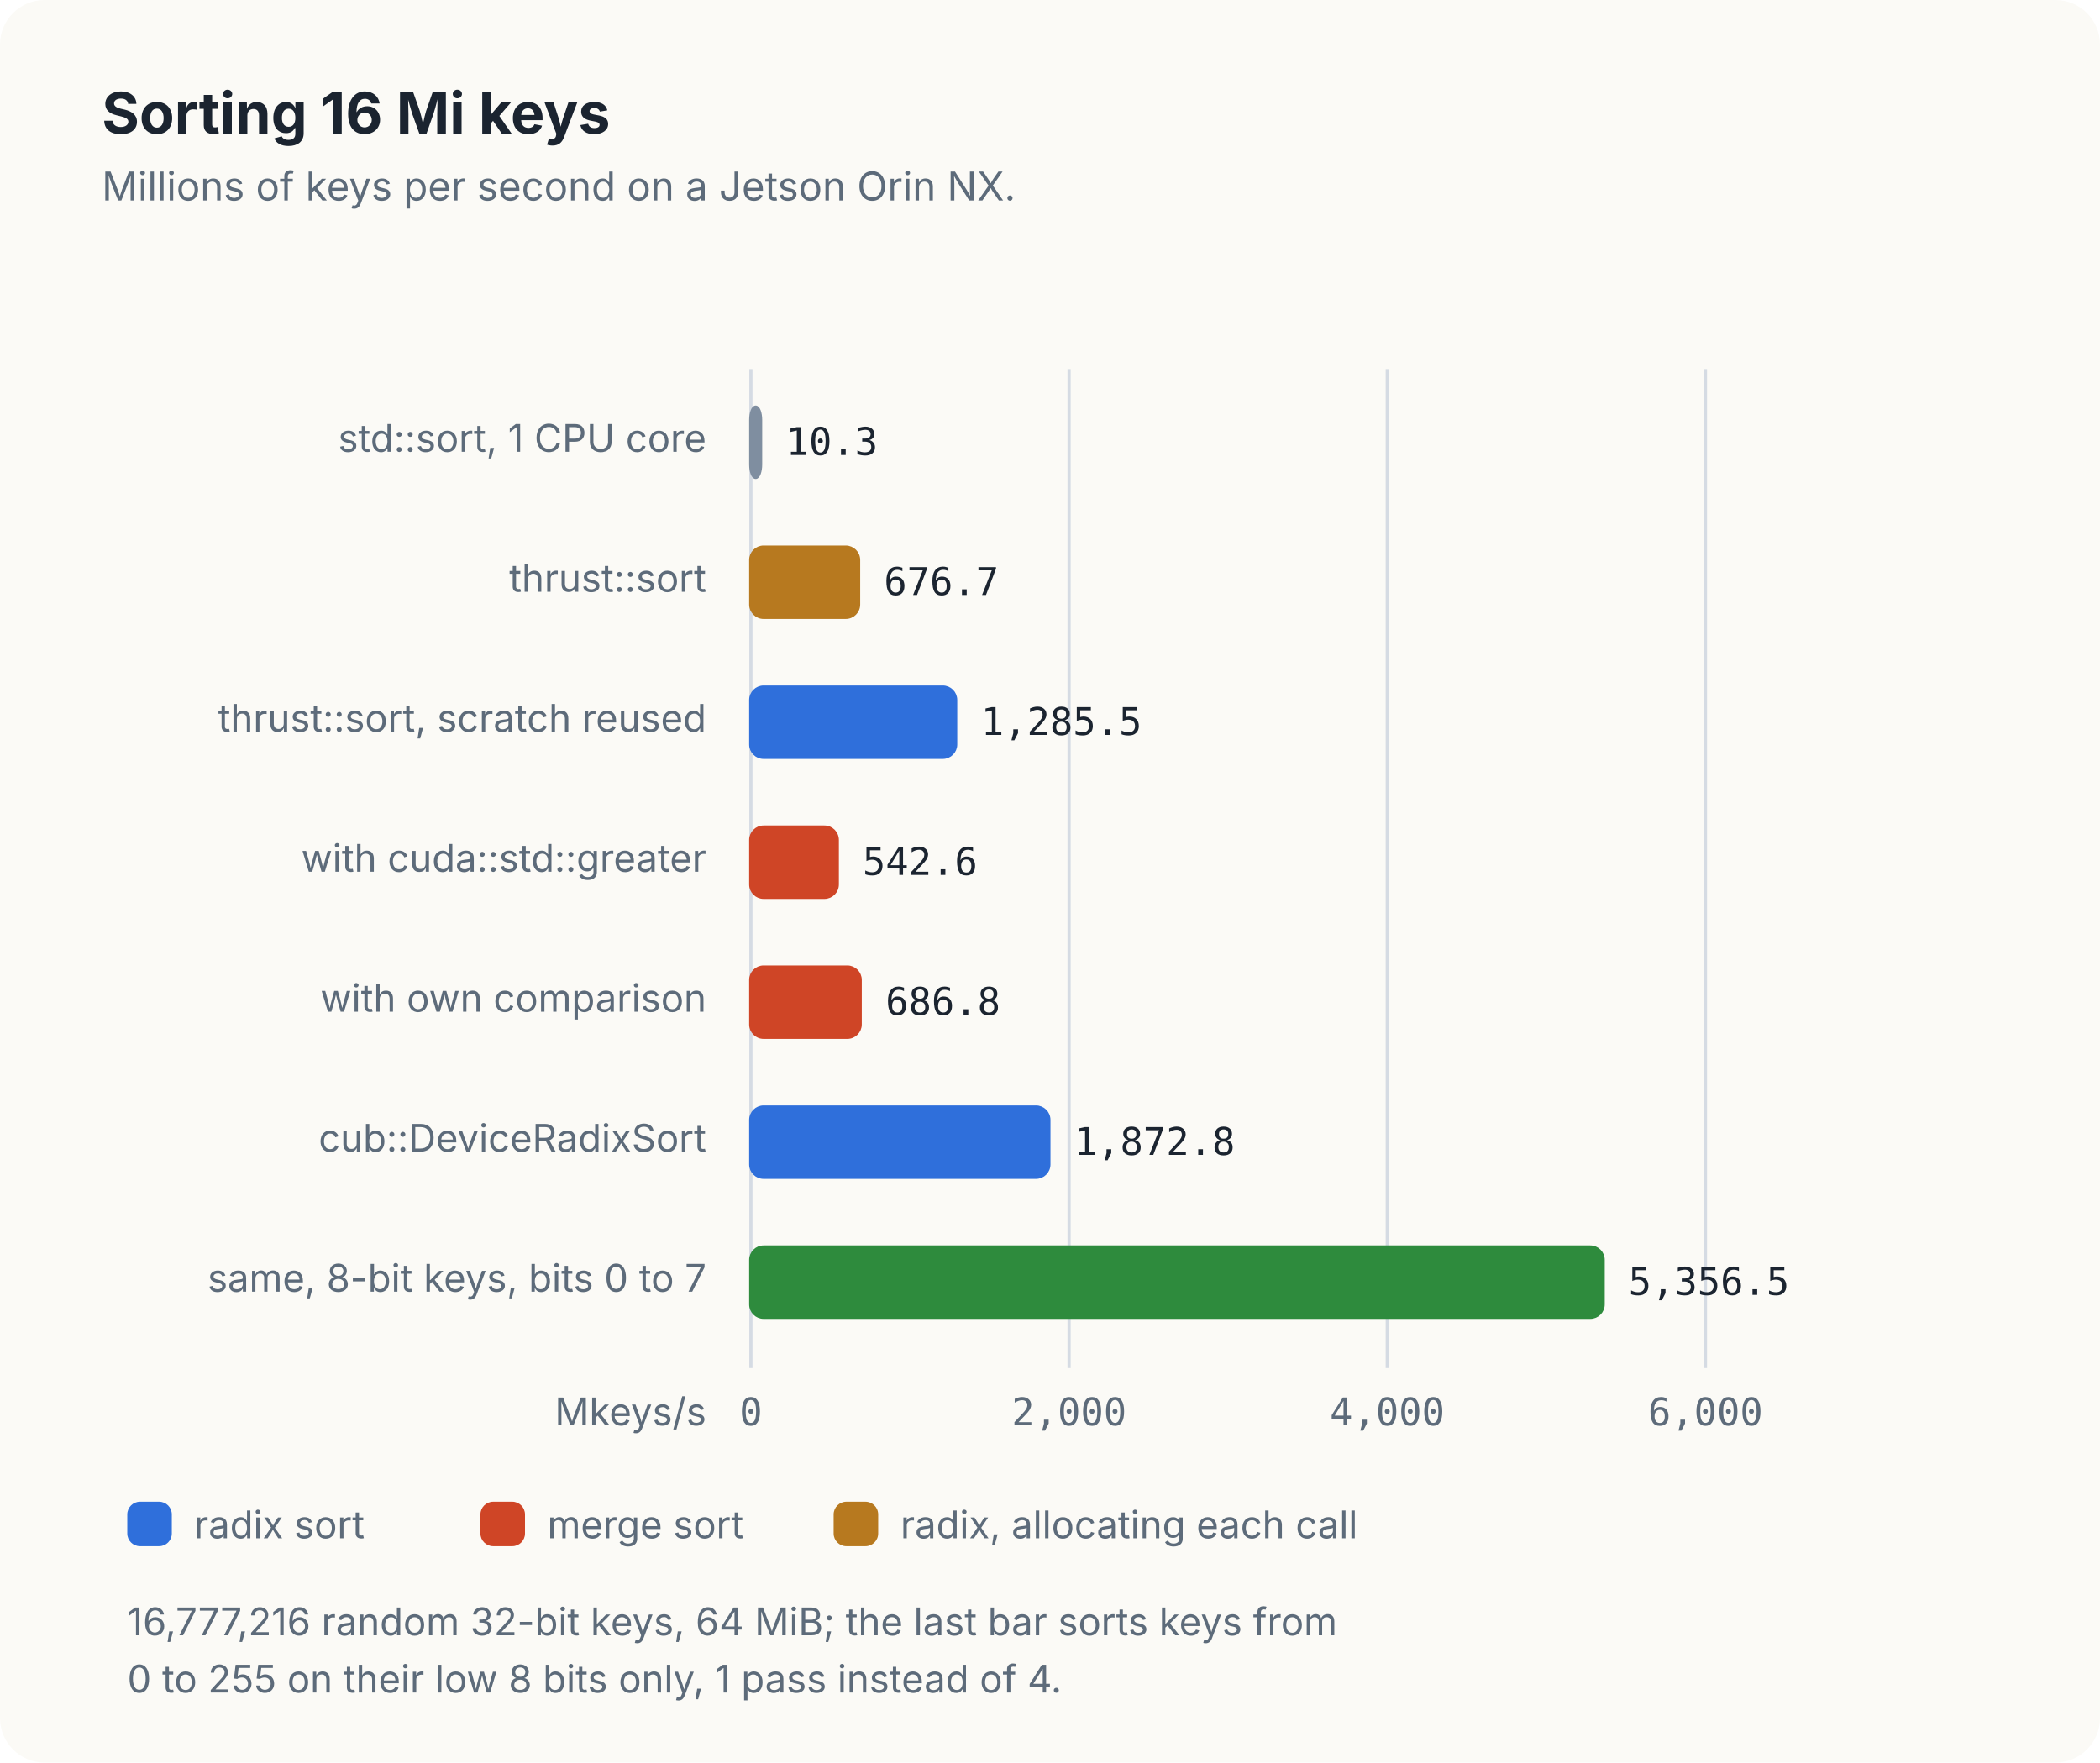
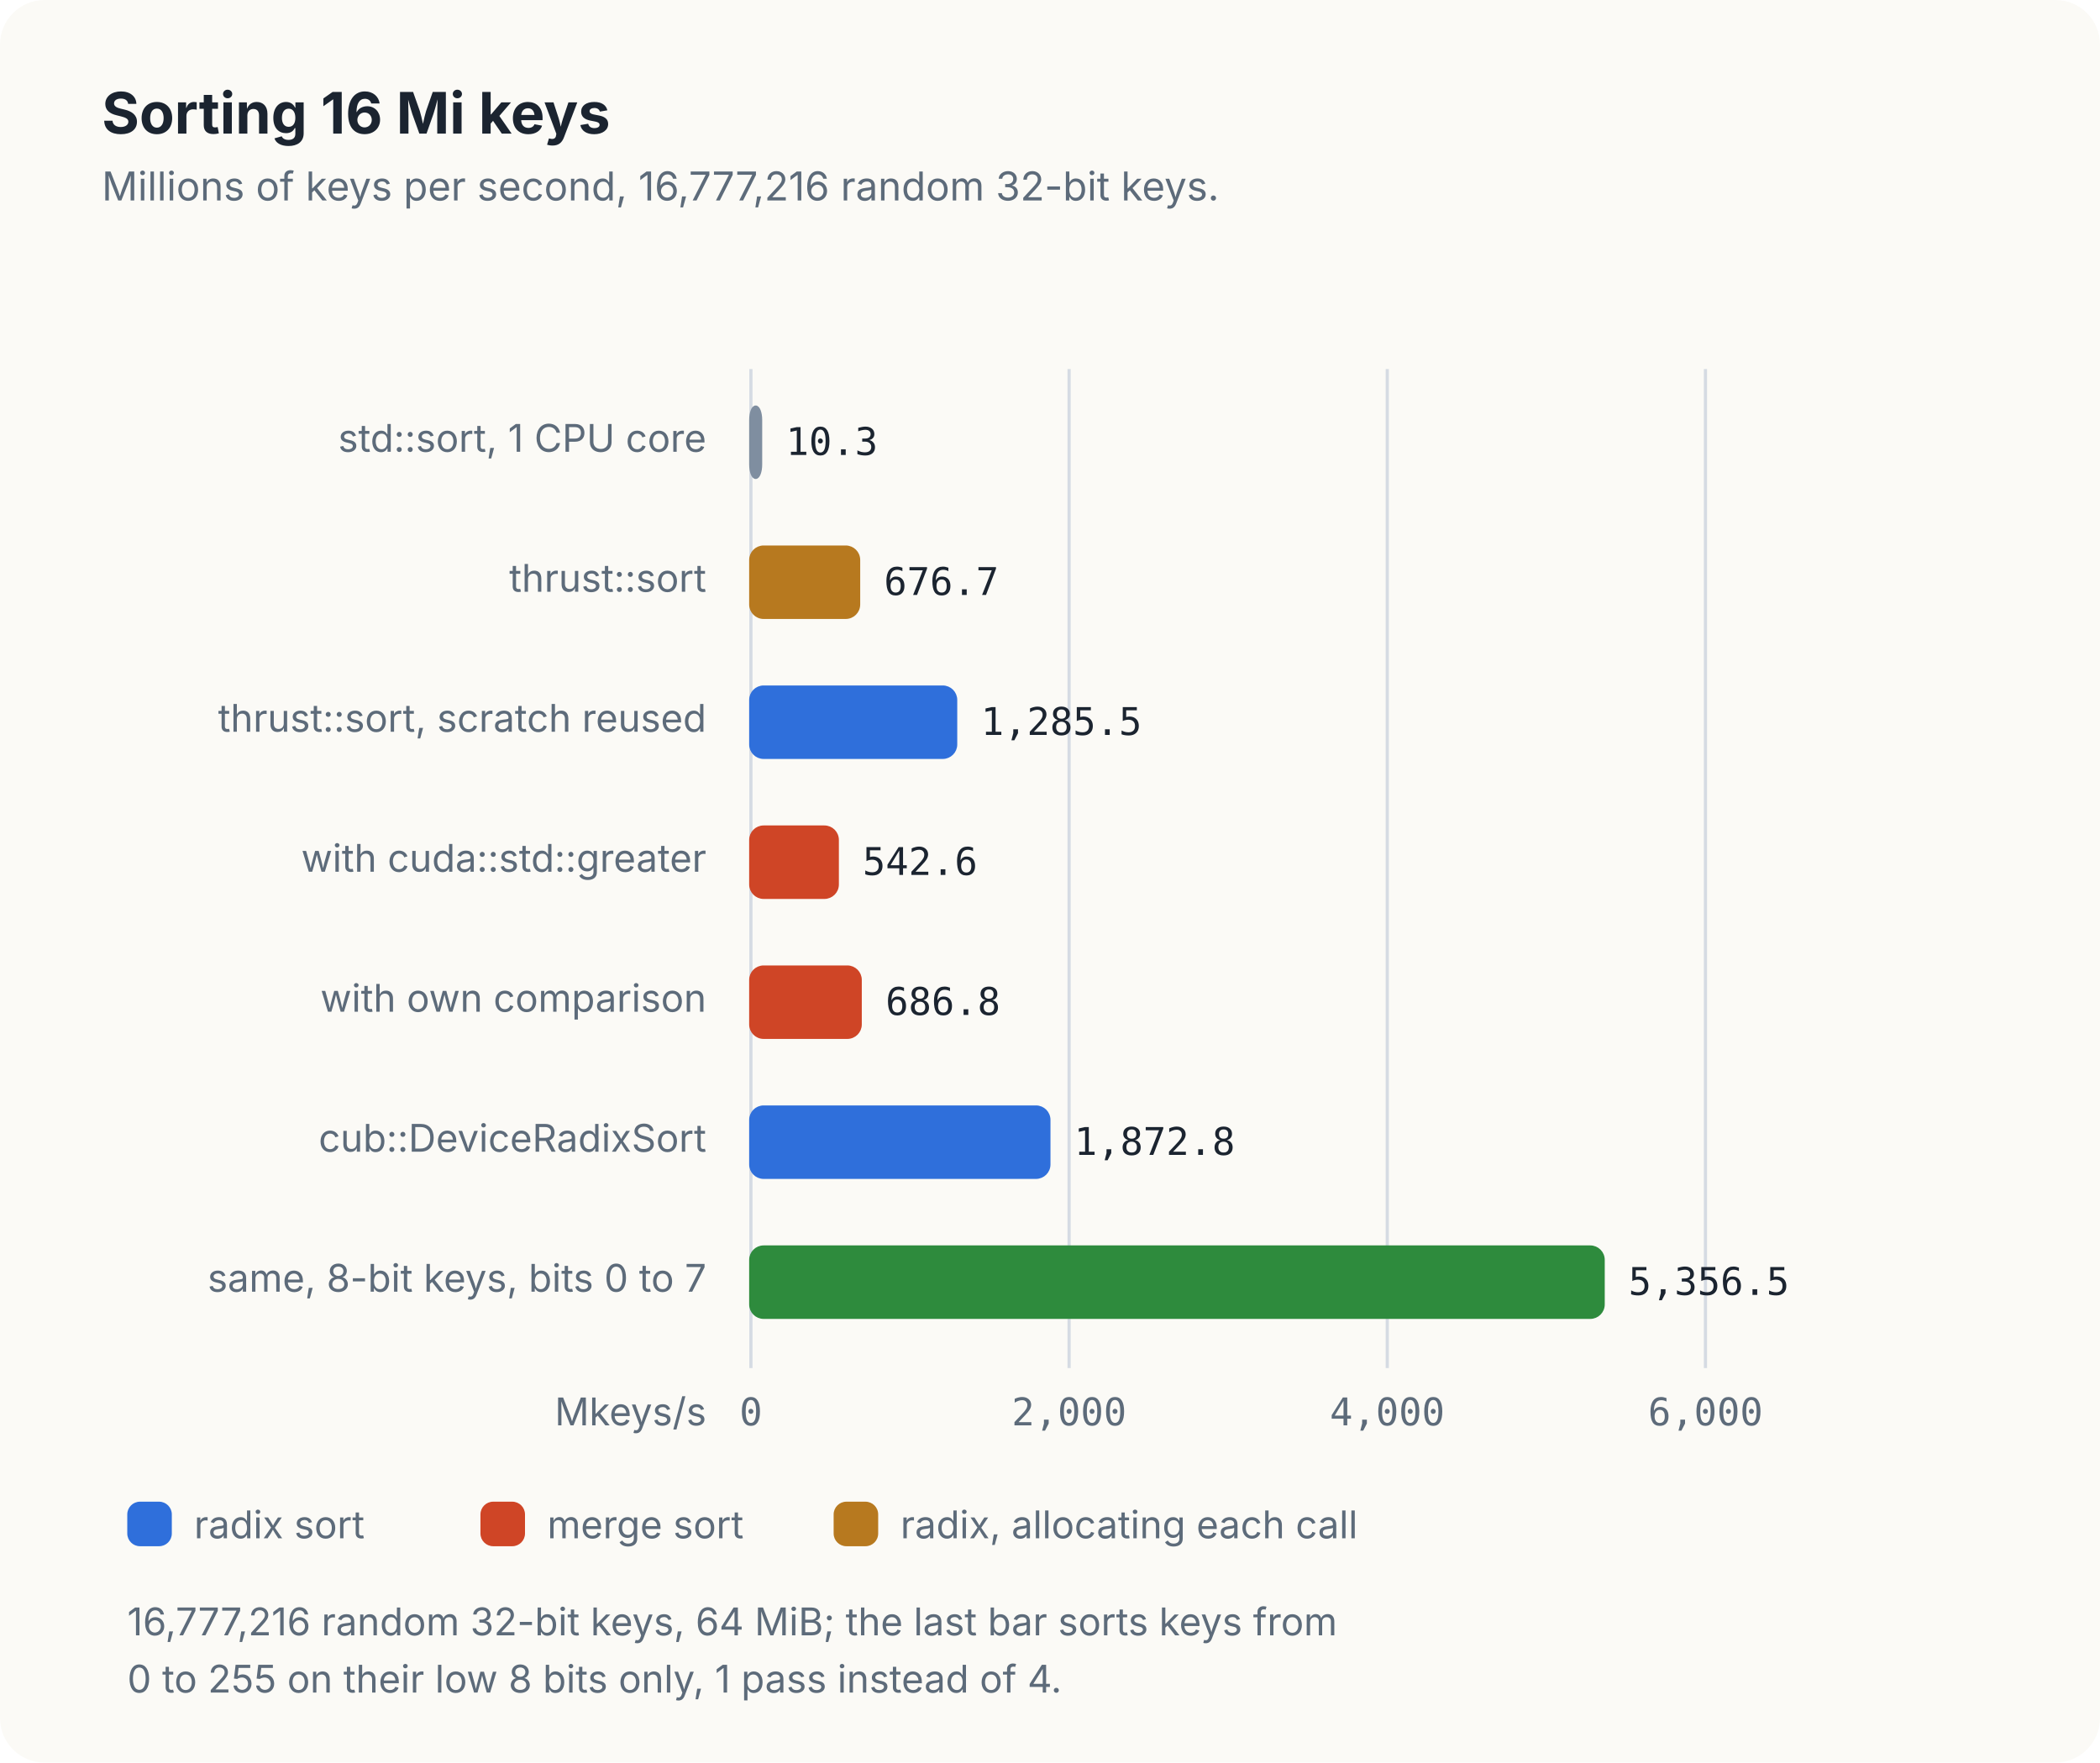
- <svg xmlns="http://www.w3.org/2000/svg" viewBox="0 0 660 554" width="660" height="554" role="img" aria-label="Horizontal bars of sorting speed in millions of keys per second for 16,777,216 32-bit keys on a Jetson Orin NX. std::sort on 1 CPU core 10.3. thrust::sort 676.7. thrust::sort with scratch reused 1,285.5. With cuda::std::greater 542.6 and with its own comparison 686.8, both merge sorts. cub::DeviceRadixSort 1,872.8. Keys from 0 to 255 sorted on bits 0 to 7 only: 5,356.5.">
+ <svg xmlns="http://www.w3.org/2000/svg" viewBox="0 0 660 554" width="660" height="554" role="img" aria-label="Horizontal bars of sorting speed in millions of keys per second for 16,777,216 32-bit keys. std::sort on 1 CPU core 10.3. thrust::sort 676.7. thrust::sort with scratch reused 1,285.5. With cuda::std::greater 542.6 and with its own comparison 686.8, both merge sorts. cub::DeviceRadixSort 1,872.8. Keys from 0 to 255 sorted on bits 0 to 7 only: 5,356.5.">
  <style>
    text { font-family: Inter, "Segoe UI", "Helvetica Neue", Helvetica, Arial, sans-serif; fill: #1B2430; }
    .title { font-size: 18px; font-weight: 650; }
    .lede { font-size: 12.5px; fill: #5D6B7A; }
    .name { font-size: 14px; font-weight: 650; }
    .sub { font-size: 12px; fill: #5D6B7A; }
    .note { font-size: 12px; fill: #5D6B7A; }
    .tab { font-size: 11.5px; font-weight: 650; letter-spacing: 0.04em; fill: #5D6B7A; }
    .mono { font-family: "JetBrains Mono", "SF Mono", Menlo, Consolas, monospace; font-size: 12px; }
    .dim { fill: #8794A3; }
    .strong { font-weight: 700; }
    .trap { fill: #CF4526; font-weight: 700; }
    .pill { font-size: 11px; font-weight: 600; }
    .wire { fill: none; stroke: #3F5873; stroke-width: 1.8; stroke-linecap: round; stroke-linejoin: round; }
    .wire.danger { stroke: #CF4526; stroke-dasharray: 6 5; }
    .wire.idle { stroke: #7F8EA0; stroke-dasharray: 2 5; }
  </style>
  <defs>
    <filter id="lift" x="-10%" y="-10%" width="120%" height="135%">
      <feDropShadow dx="0" dy="2" stdDeviation="3" flood-color="#1B2430" flood-opacity="0.13" />
    </filter>
    <linearGradient id="thor-body" x1="0" y1="0" x2="0" y2="1">
      <stop offset="0" stop-color="#C6CCD5" />
      <stop offset="1" stop-color="#979EA9" />
    </linearGradient>
    <linearGradient id="switch-body" x1="0" y1="0" x2="0" y2="1">
      <stop offset="0" stop-color="#3B4656" />
      <stop offset="1" stop-color="#232B37" />
    </linearGradient>
    <marker id="head" viewBox="0 0 10 10" refX="8.5" refY="5" markerUnits="userSpaceOnUse" markerWidth="11" markerHeight="11" orient="auto">
      <path d="M0.5,1 L9,5 L0.5,9 Z" fill="#3F5873" />
    </marker>
    <marker id="head-danger" viewBox="0 0 10 10" refX="8.5" refY="5" markerUnits="userSpaceOnUse" markerWidth="11" markerHeight="11" orient="auto">
      <path d="M0.5,1 L9,5 L0.5,9 Z" fill="#CF4526" />
    </marker>
    <marker id="head-idle" viewBox="0 0 10 10" refX="8.5" refY="5" markerUnits="userSpaceOnUse" markerWidth="11" markerHeight="11" orient="auto">
      <path d="M0.5,1 L9,5 L0.5,9 Z" fill="#7F8EA0" />
    </marker>
  </defs>
  <rect width="660" height="554" rx="14" fill="#FBFAF6" />
  <text x="32.0" y="42.0" class="title" text-anchor="start" xml:space="preserve">Sorting 16 Mi keys</text>
-   <text x="32.0" y="63.0" class="lede" text-anchor="start" xml:space="preserve">Millions of keys per second on a Jetson Orin NX.</text>
+   <text x="32.0" y="63.0" class="lede" text-anchor="start" xml:space="preserve">Millions of keys per second, 16,777,216 random 32-bit keys.</text>
  <line x1="236.0" y1="116.0" x2="236.0" y2="430.0" stroke="#D5DBE3" stroke-width="1" />
  <text x="236.0" y="448.0" class="mono" text-anchor="middle" style="fill:#5D6B7A" xml:space="preserve">0</text>
  <line x1="336.0" y1="116.0" x2="336.0" y2="430.0" stroke="#D5DBE3" stroke-width="1" />
  <text x="336.0" y="448.0" class="mono" text-anchor="middle" style="fill:#5D6B7A" xml:space="preserve">2,000</text>
  <line x1="436.0" y1="116.0" x2="436.0" y2="430.0" stroke="#D5DBE3" stroke-width="1" />
  <text x="436.0" y="448.0" class="mono" text-anchor="middle" style="fill:#5D6B7A" xml:space="preserve">4,000</text>
  <line x1="536.0" y1="116.0" x2="536.0" y2="430.0" stroke="#D5DBE3" stroke-width="1" />
  <text x="536.0" y="448.0" class="mono" text-anchor="middle" style="fill:#5D6B7A" xml:space="preserve">6,000</text>
  <text x="222.0" y="142.0" class="sub" text-anchor="end" xml:space="preserve">std::sort, 1 CPU core</text>
  <rect x="236.0" y="128.0" width="3.0" height="22" rx="4" fill="#7F8EA0" stroke="#7F8EA0" stroke-width="1.1" />
  <text x="247.0" y="143.0" class="mono" text-anchor="start" style="fill:#1B2430" xml:space="preserve">10.3</text>
  <text x="222.0" y="186.0" class="sub" text-anchor="end" xml:space="preserve">thrust::sort</text>
  <rect x="236.0" y="172.0" width="33.8" height="22" rx="4" fill="#B7791F" stroke="#B7791F" stroke-width="1.1" />
  <text x="277.8" y="187.0" class="mono" text-anchor="start" style="fill:#1B2430" xml:space="preserve">676.7</text>
  <text x="222.0" y="230.0" class="sub" text-anchor="end" xml:space="preserve">thrust::sort, scratch reused</text>
  <rect x="236.0" y="216.0" width="64.3" height="22" rx="4" fill="#2F6FDB" stroke="#2F6FDB" stroke-width="1.1" />
  <text x="308.3" y="231.0" class="mono" text-anchor="start" style="fill:#1B2430" xml:space="preserve">1,285.5</text>
  <text x="222.0" y="274.0" class="sub" text-anchor="end" xml:space="preserve">with cuda::std::greater</text>
  <rect x="236.0" y="260.0" width="27.1" height="22" rx="4" fill="#CF4526" stroke="#CF4526" stroke-width="1.1" />
  <text x="271.1" y="275.0" class="mono" text-anchor="start" style="fill:#1B2430" xml:space="preserve">542.6</text>
  <text x="222.0" y="318.0" class="sub" text-anchor="end" xml:space="preserve">with own comparison</text>
  <rect x="236.0" y="304.0" width="34.3" height="22" rx="4" fill="#CF4526" stroke="#CF4526" stroke-width="1.1" />
  <text x="278.3" y="319.0" class="mono" text-anchor="start" style="fill:#1B2430" xml:space="preserve">686.8</text>
  <text x="222.0" y="362.0" class="sub" text-anchor="end" xml:space="preserve">cub::DeviceRadixSort</text>
  <rect x="236.0" y="348.0" width="93.6" height="22" rx="4" fill="#2F6FDB" stroke="#2F6FDB" stroke-width="1.1" />
  <text x="337.6" y="363.0" class="mono" text-anchor="start" style="fill:#1B2430" xml:space="preserve">1,872.8</text>
  <text x="222.0" y="406.0" class="sub" text-anchor="end" xml:space="preserve">same, 8-bit keys, bits 0 to 7</text>
  <rect x="236.0" y="392.0" width="267.8" height="22" rx="4" fill="#2E8B3D" stroke="#2E8B3D" stroke-width="1.1" />
  <text x="511.8" y="407.0" class="mono" text-anchor="start" style="fill:#1B2430" xml:space="preserve">5,356.5</text>
  <text x="222.0" y="448.0" class="sub" text-anchor="end" xml:space="preserve">Mkeys/s</text>
  <rect x="40.0" y="472" width="14" height="14" rx="4" fill="#2F6FDB" />
  <text x="61.0" y="483.5" class="note" text-anchor="start" xml:space="preserve">radix sort</text>
  <rect x="151.0" y="472" width="14" height="14" rx="4" fill="#CF4526" />
  <text x="172.0" y="483.5" class="note" text-anchor="start" xml:space="preserve">merge sort</text>
  <rect x="262.0" y="472" width="14" height="14" rx="4" fill="#B7791F" />
  <text x="283.0" y="483.5" class="note" text-anchor="start" xml:space="preserve">radix, allocating each call</text>
  <text x="40.0" y="514.0" class="note" text-anchor="start" xml:space="preserve">16,777,216 random 32-bit keys, 64 MiB; the last bar sorts keys from</text>
  <text x="40.0" y="532.0" class="note" text-anchor="start" xml:space="preserve">0 to 255 on their low 8 bits only, 1 pass instead of 4.</text>
</svg>
